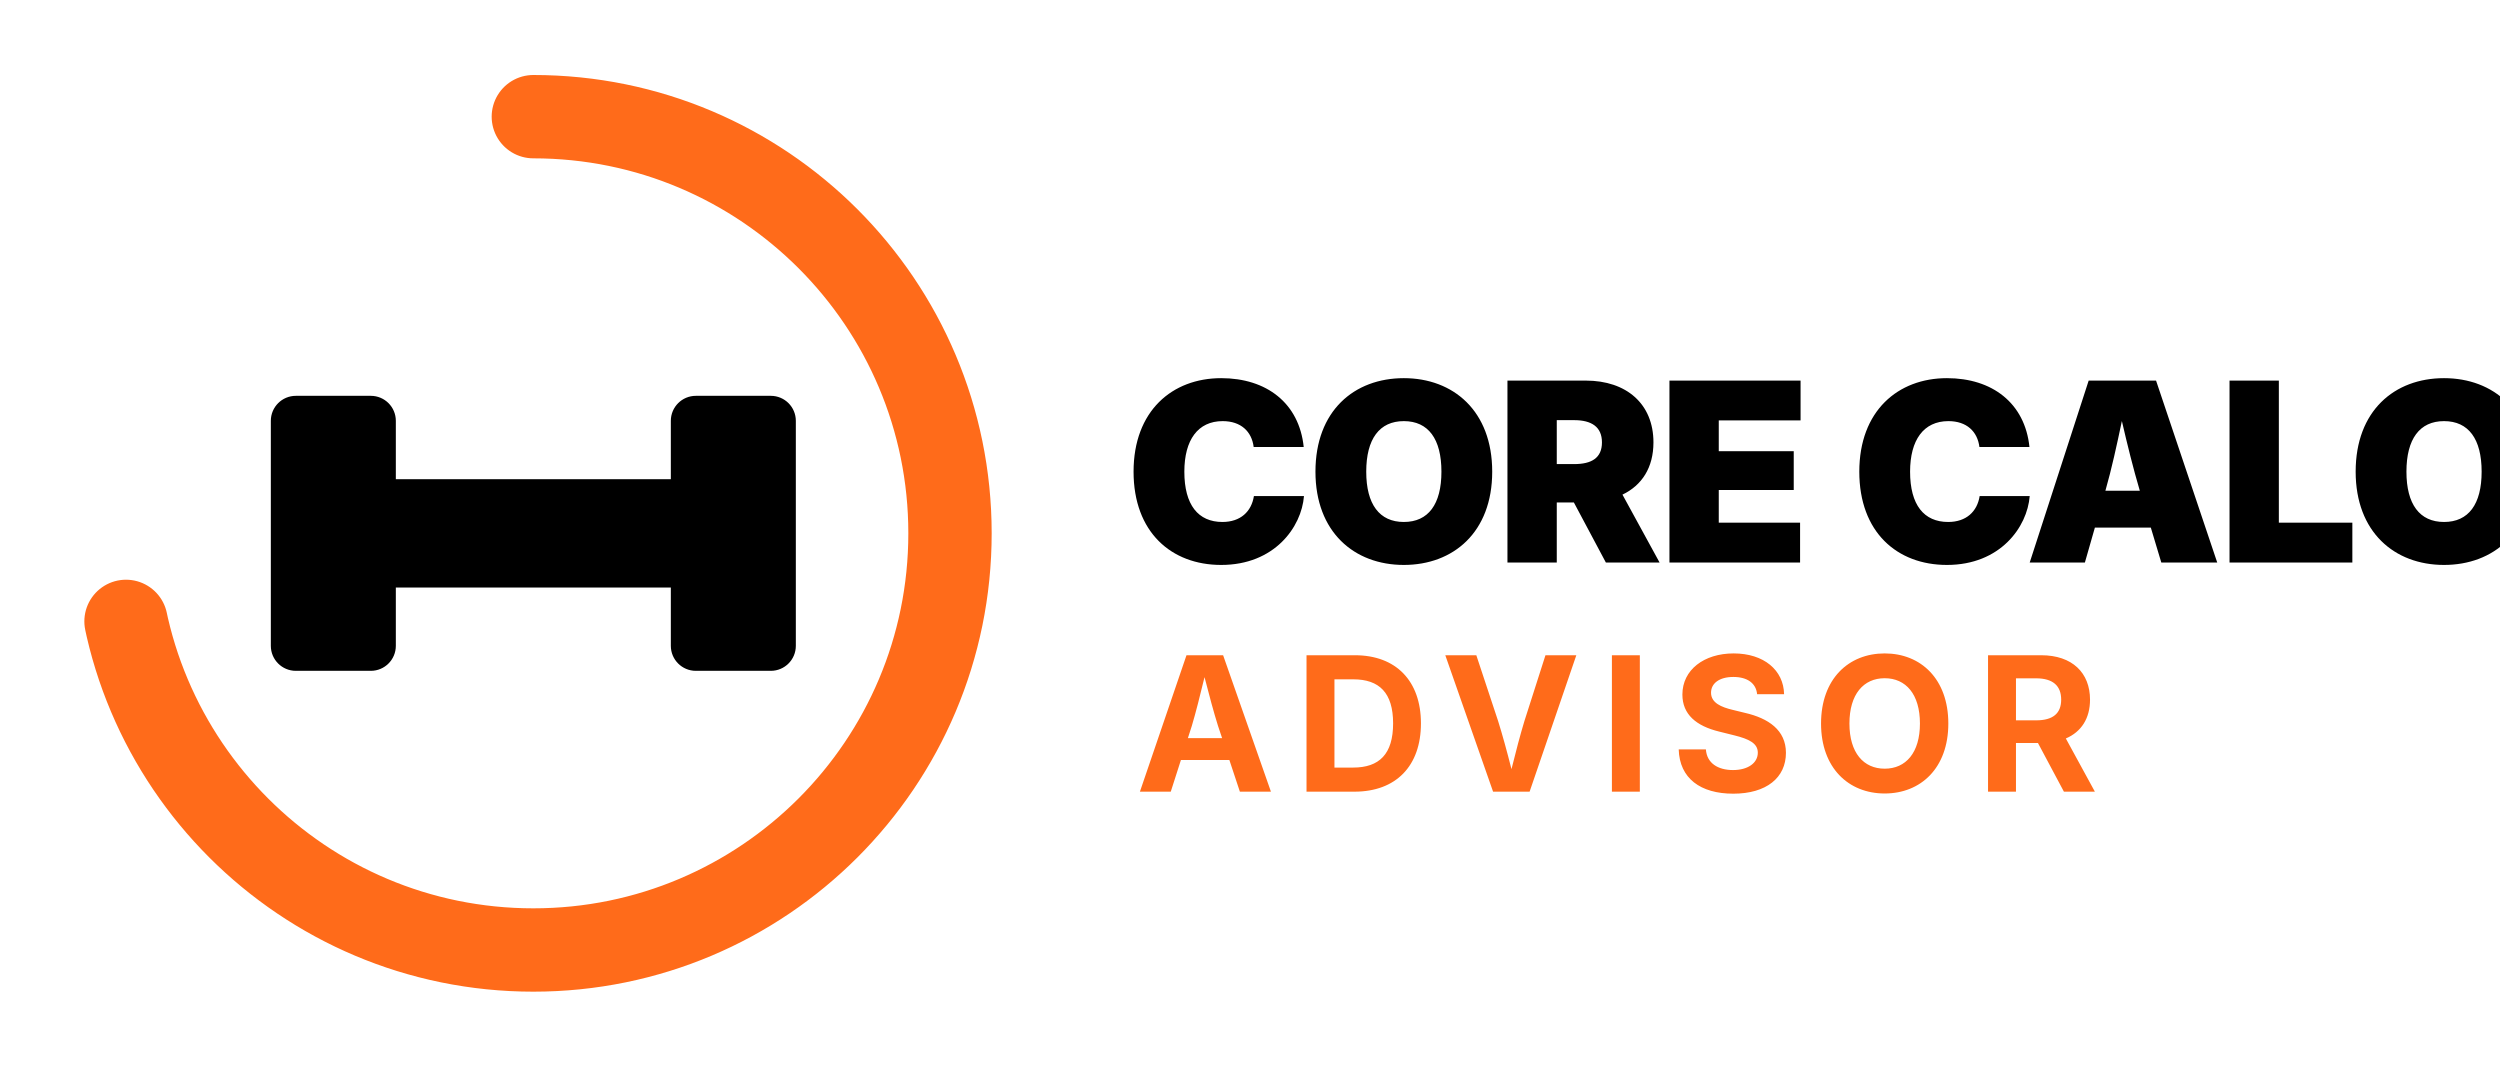
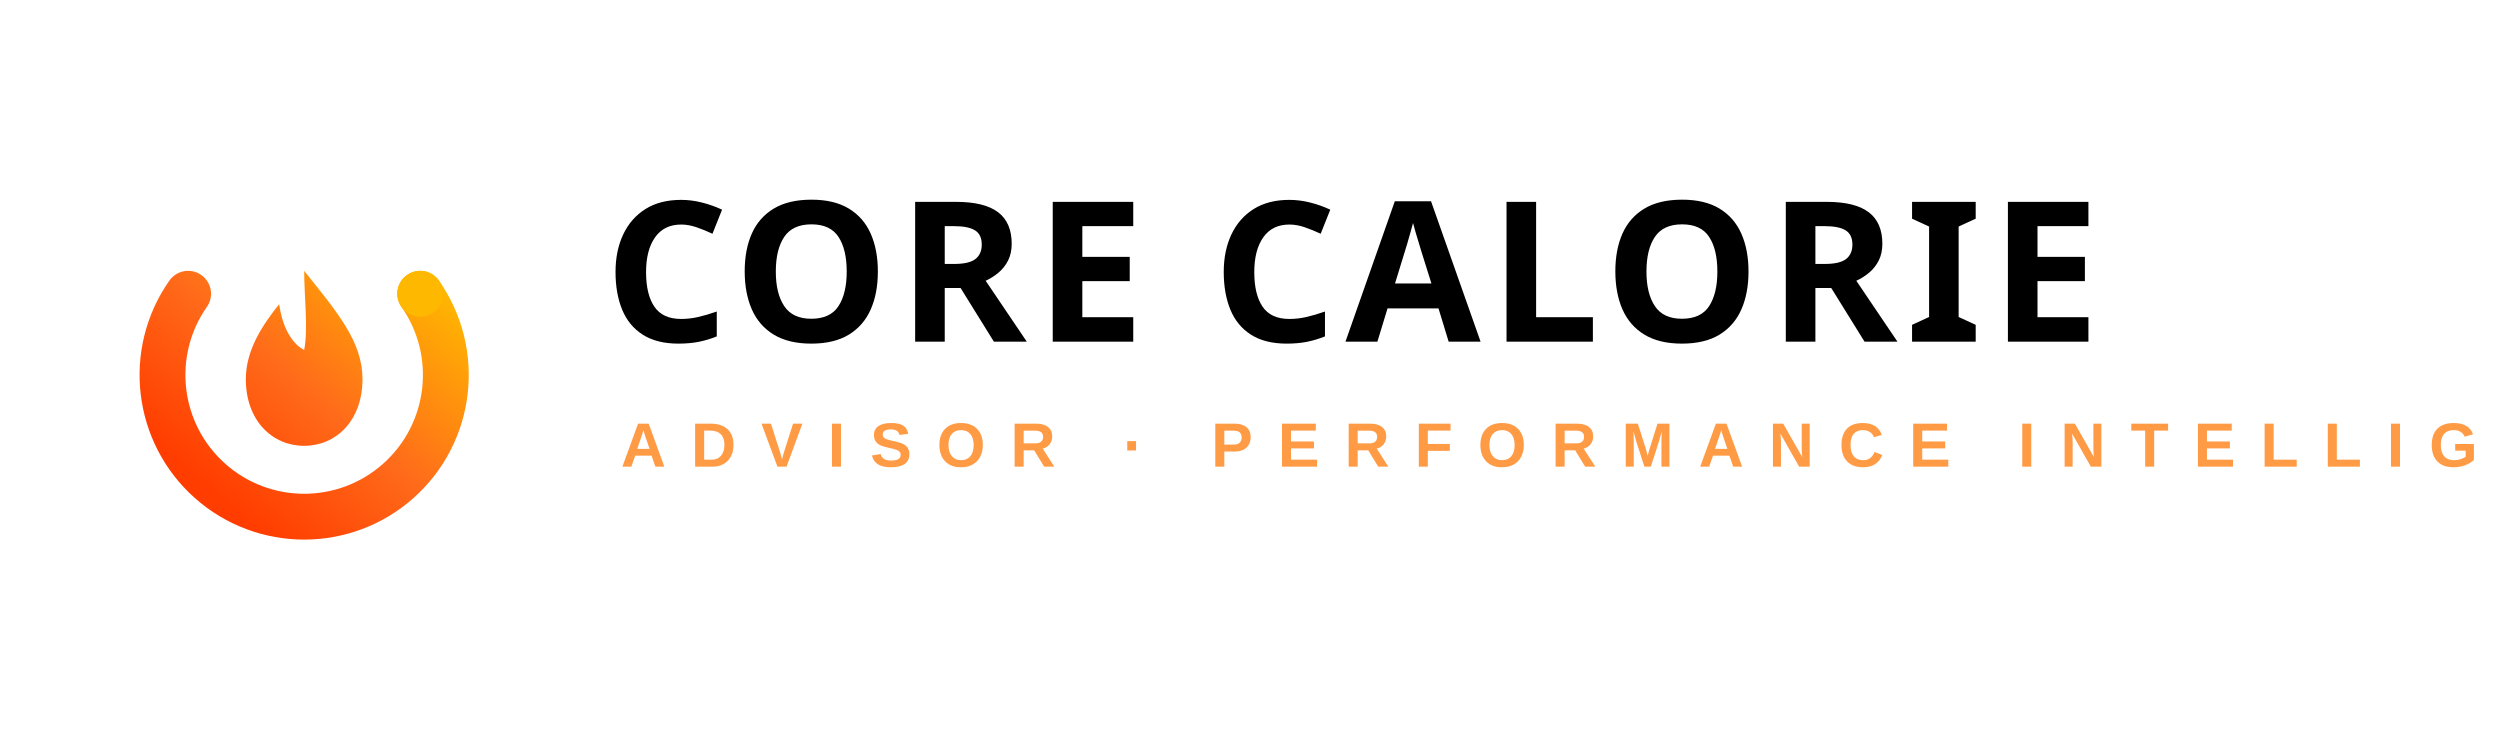
- <svg xmlns="http://www.w3.org/2000/svg" viewBox="0 0 1200 512" fill="none">
-   <g transform="translate(0,0)">
-     <circle cx="256" cy="256" r="200" stroke="#FF6B1A" stroke-width="40" stroke-dasharray="900 1200" stroke-linecap="round" transform="rotate(-90 256 256)" />
-     <rect x="180" y="230" width="152" height="52" rx="10" fill="currentColor" />
-     <rect x="130" y="190" width="60" height="132" rx="12" fill="currentColor" />
-     <rect x="322" y="190" width="60" height="132" rx="12" fill="currentColor" />
+ <svg xmlns="http://www.w3.org/2000/svg" viewBox="0 0 1200 360" fill="none">
+   <defs>
+     <linearGradient id="ccaFlame" x1="26" y1="76" x2="74" y2="20" gradientUnits="userSpaceOnUse">
+       <stop offset="0" stop-color="#FF3D00" />
+       <stop offset=".45" stop-color="#FF6B1A" />
+       <stop offset="1" stop-color="#FFB800" />
+     </linearGradient>
+   </defs>
+   <g transform="translate(46 80) scale(2)">
+     <path d="M22.15 30.5 A34 34 0 1 0 77.85 30.5" fill="none" stroke="url(#ccaFlame)" stroke-width="11" stroke-linecap="round" />
+     <circle cx="77.85" cy="30.5" r="5.5" fill="#FFB800" />
+     <path d="M50 25c8 10 14 17 14 26 0 9.9-6.3 16-14 16s-14-6.1-14-16c0-7 4-13 8-18 1 7 4 10 6 11 1-5 0-13 0-19Z" fill="url(#ccaFlame)" />
  </g>
-   <text x="540" y="270" font-family="'Inter', 'Arial', sans-serif" font-weight="900" font-size="120" letter-spacing="-0.02em" fill="currentColor">CORE CALORIE</text>
-   <text x="545" y="380" font-family="'Inter', 'Arial', sans-serif" font-weight="700" font-size="90" letter-spacing="0.1em" fill="#FF6B1A">ADVISOR</text>
+   <text x="290" y="164" font-family="'Russo One', 'Arial Black', sans-serif" font-weight="900" font-size="94" letter-spacing="4" fill="currentColor">CORE CALORIE</text>
+   <text x="298" y="224" font-family="'Rajdhani', 'Arial', sans-serif" font-weight="700" font-size="30" letter-spacing="12" fill="#FF9A45">ADVISOR · PERFORMANCE INTELLIGENCE</text>
</svg>
